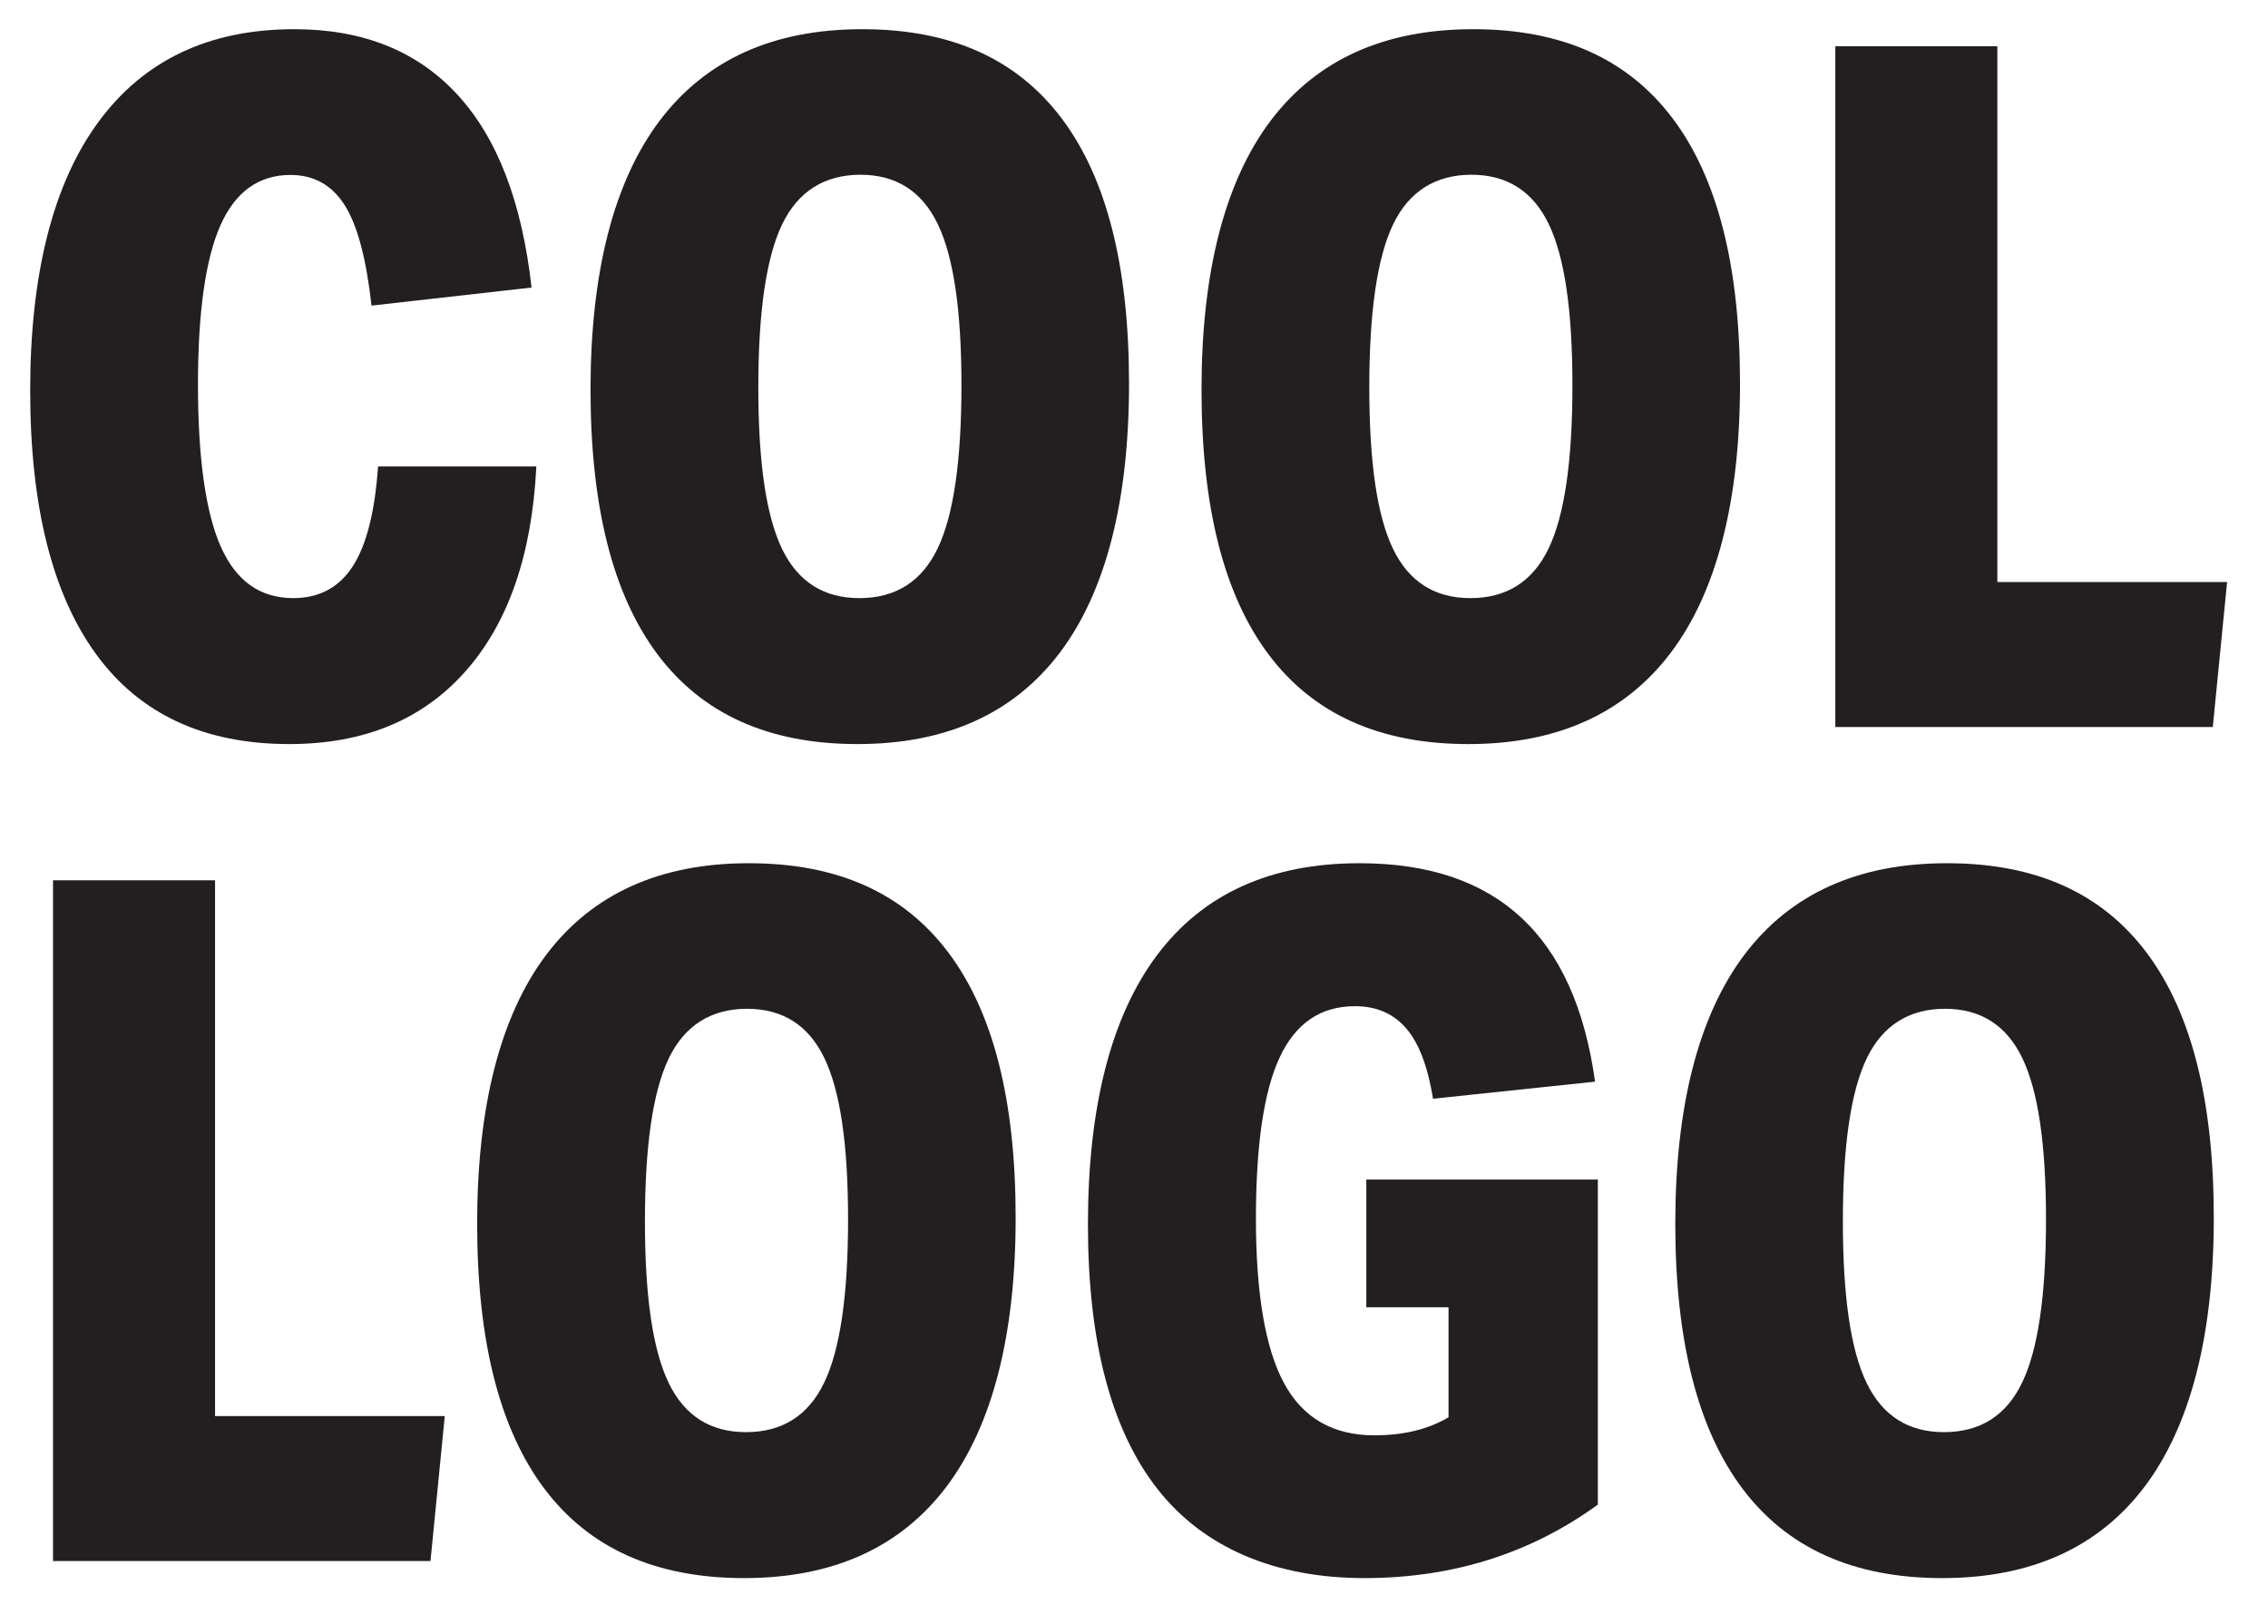
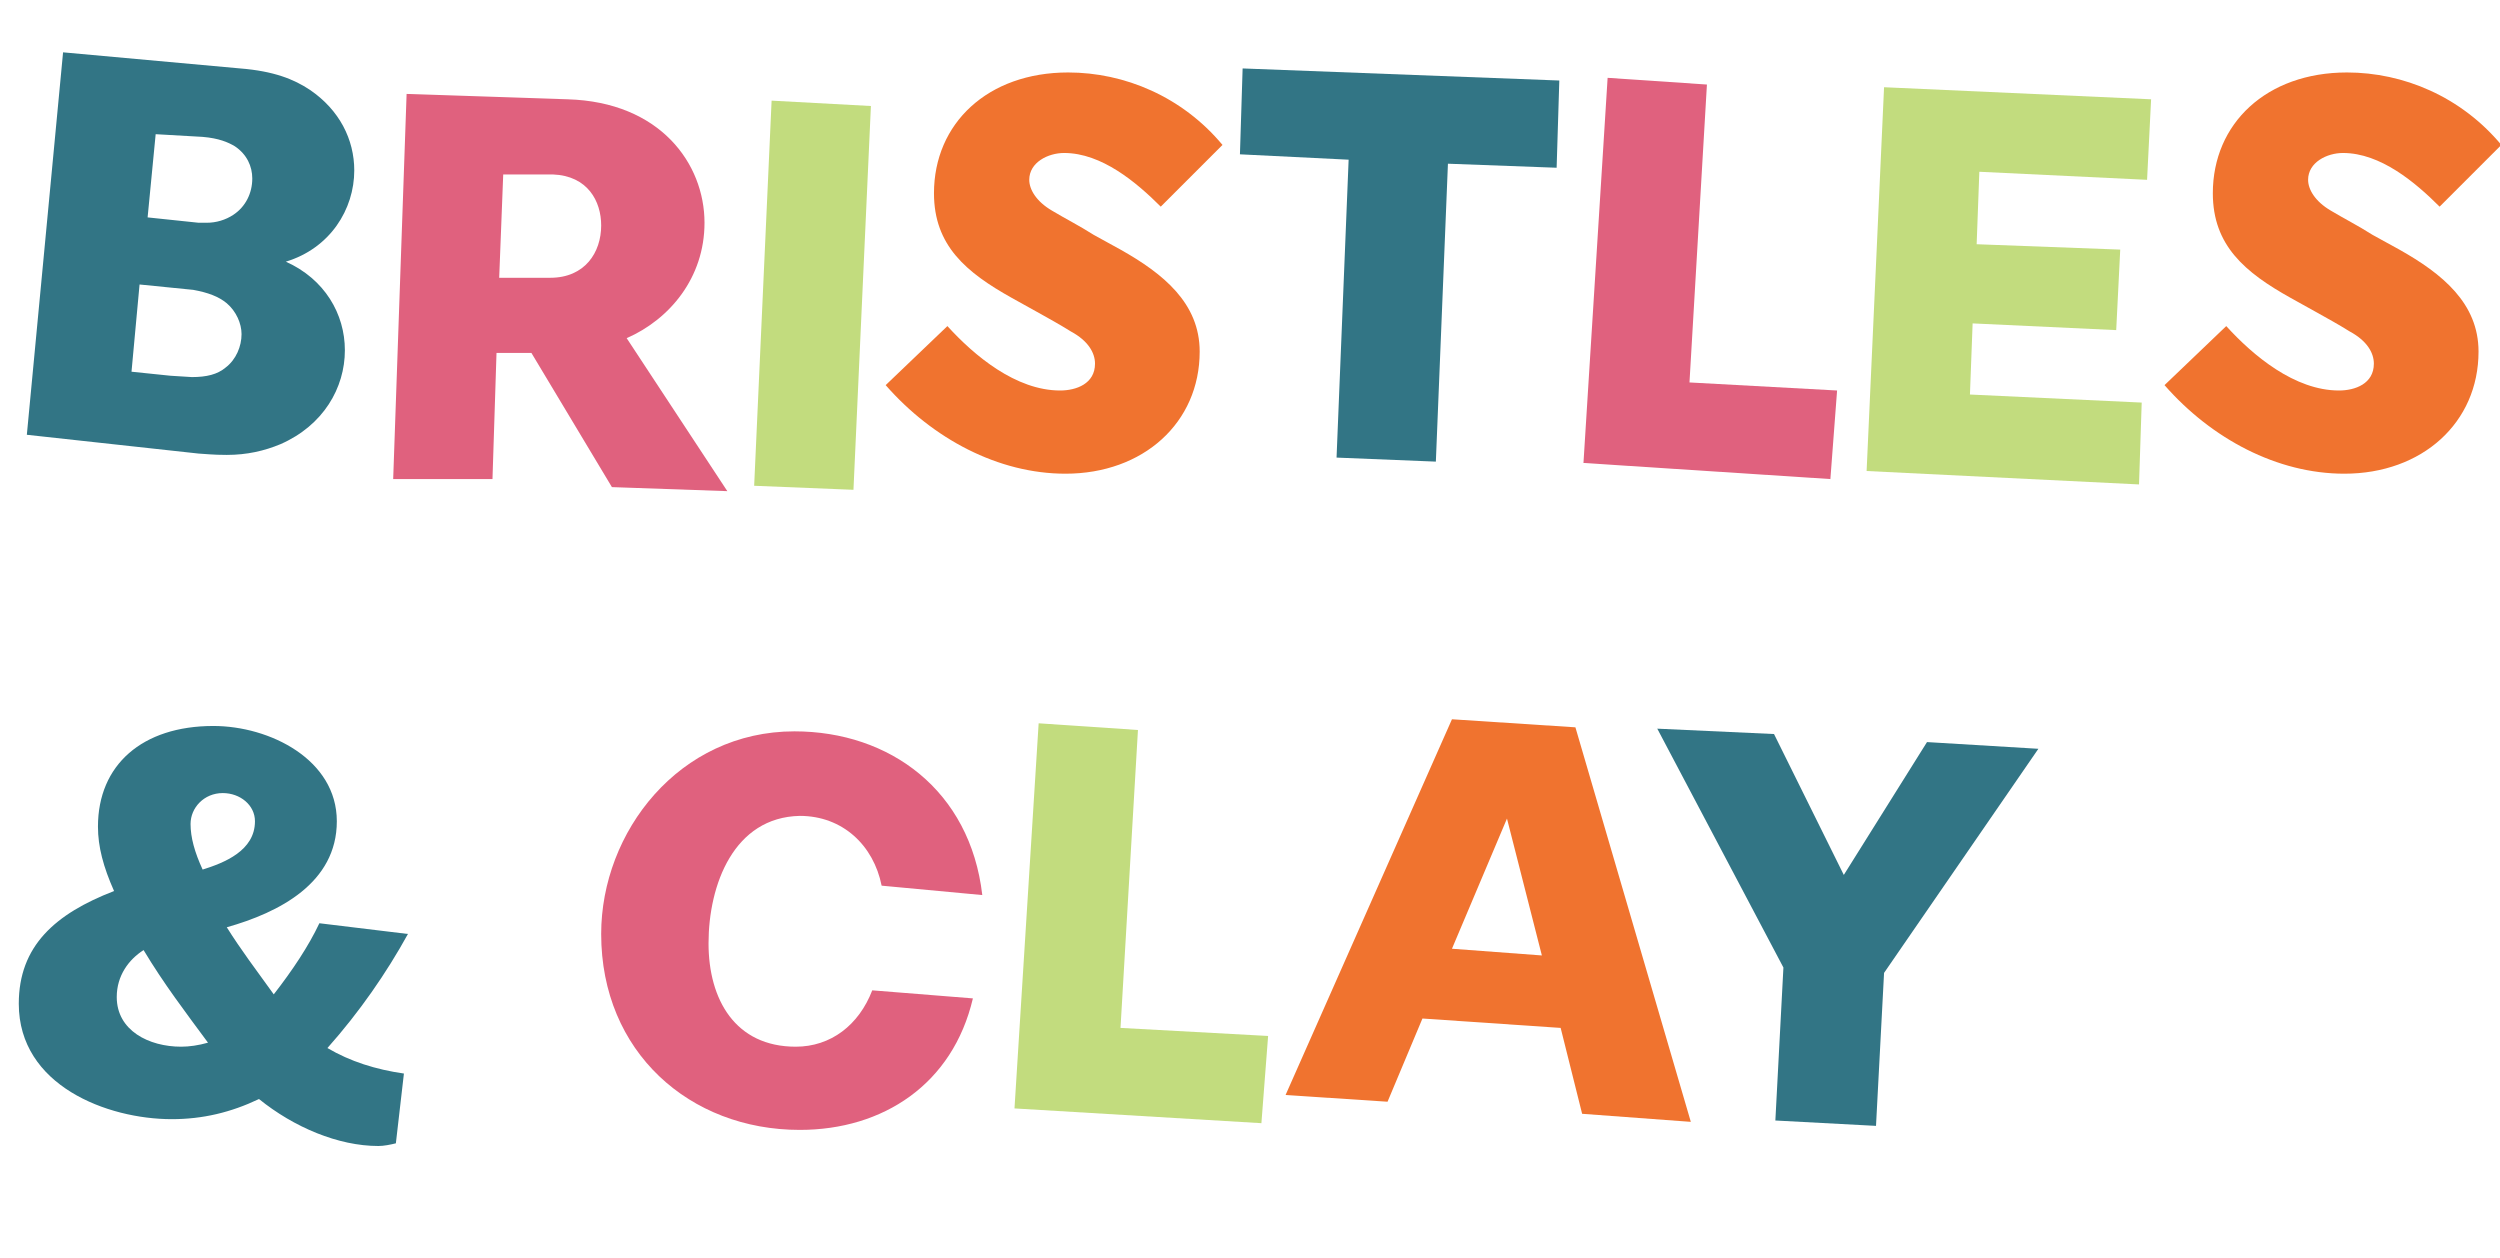
- <svg xmlns="http://www.w3.org/2000/svg" id="Layer_1" data-name="Layer 1" version="1.1" viewBox="0 0 114.22 81.75">
-   <defs>
-     <style>
-       .cls-1 {
-         fill: #231f20;
-         stroke-width: 0px;
-       }
-     </style>
-   </defs>
-   <path class="cls-1" d="M27.01,23.5c-.22,4.45-1.42,7.89-3.58,10.32-2.16,2.43-5.11,3.65-8.86,3.65-4.29,0-7.54-1.51-9.74-4.54s-3.31-7.45-3.31-13.27,1.14-10.39,3.43-13.51C7.24,3.03,10.53,1.47,14.82,1.47c3.46,0,6.19,1.1,8.21,3.29,2.02,2.19,3.26,5.43,3.74,9.72l-8.06.91c-.26-2.34-.7-4.02-1.34-5.04-.64-1.02-1.55-1.54-2.74-1.54-1.6,0-2.78.85-3.53,2.54-.75,1.7-1.13,4.37-1.13,8.02s.38,6.43,1.15,8.16c.77,1.73,1.98,2.59,3.65,2.59,1.31,0,2.31-.54,3-1.61.69-1.07,1.11-2.74,1.27-5.02h7.97Z" />
-   <path class="cls-1" d="M43.18,37.47c-4.45,0-7.8-1.5-10.06-4.51-2.26-3.01-3.38-7.46-3.38-13.34s1.16-10.46,3.48-13.54c2.32-3.07,5.72-4.61,10.2-4.61s7.8,1.5,10.06,4.51c2.26,3.01,3.38,7.46,3.38,13.34s-1.16,10.46-3.48,13.54c-2.32,3.07-5.72,4.61-10.2,4.61ZM43.28,30.12c1.82,0,3.14-.83,3.94-2.5.8-1.66,1.2-4.4,1.2-8.21s-.4-6.49-1.2-8.14c-.8-1.65-2.1-2.47-3.89-2.47s-3.14.83-3.94,2.5c-.8,1.66-1.2,4.4-1.2,8.21s.4,6.49,1.2,8.14c.8,1.65,2.1,2.47,3.89,2.47Z" />
-   <path class="cls-1" d="M73.95,37.47c-4.45,0-7.8-1.5-10.06-4.51-2.26-3.01-3.38-7.46-3.38-13.34s1.16-10.46,3.48-13.54c2.32-3.07,5.72-4.61,10.2-4.61s7.8,1.5,10.06,4.51c2.26,3.01,3.38,7.46,3.38,13.34s-1.16,10.46-3.48,13.54c-2.32,3.07-5.72,4.61-10.2,4.61ZM74.05,30.12c1.82,0,3.14-.83,3.94-2.5.8-1.66,1.2-4.4,1.2-8.21s-.4-6.49-1.2-8.14c-.8-1.65-2.1-2.47-3.89-2.47s-3.14.83-3.94,2.5c-.8,1.66-1.2,4.4-1.2,8.21s.4,6.49,1.2,8.14c.8,1.65,2.1,2.47,3.89,2.47Z" />
-   <path class="cls-1" d="M92.43,36.6V2.33h8.16v26.98h11.57l-.72,7.3h-19.01Z" />
-   <path class="cls-1" d="M2.67,78.6v-34.27h8.16v26.98h11.57l-.72,7.3H2.67Z" />
-   <path class="cls-1" d="M37.47,79.47c-4.45,0-7.8-1.5-10.06-4.51-2.26-3.01-3.38-7.46-3.38-13.34s1.16-10.46,3.48-13.54c2.32-3.07,5.72-4.61,10.2-4.61s7.8,1.5,10.06,4.51c2.26,3.01,3.38,7.46,3.38,13.34s-1.16,10.46-3.48,13.54c-2.32,3.07-5.72,4.61-10.2,4.61ZM37.57,72.12c1.82,0,3.14-.83,3.94-2.5.8-1.66,1.2-4.4,1.2-8.21s-.4-6.49-1.2-8.14c-.8-1.65-2.1-2.47-3.89-2.47s-3.14.83-3.94,2.5c-.8,1.66-1.2,4.4-1.2,8.21s.4,6.49,1.2,8.14c.8,1.65,2.1,2.47,3.89,2.47Z" />
-   <path class="cls-1" d="M72.94,65.83h-4.13v-6.43h11.66v16.37c-3.39,2.46-7.31,3.7-11.76,3.7s-8.08-1.5-10.42-4.49c-2.34-2.99-3.5-7.43-3.5-13.32s1.16-10.47,3.48-13.56c2.32-3.09,5.72-4.63,10.2-4.63,3.46,0,6.17.91,8.14,2.74,1.97,1.82,3.21,4.58,3.72,8.26l-8.16.86c-.26-1.6-.7-2.78-1.34-3.53-.64-.75-1.5-1.13-2.59-1.13-1.73,0-2.99.86-3.79,2.57-.8,1.71-1.2,4.42-1.2,8.14s.47,6.54,1.42,8.28c.94,1.74,2.46,2.62,4.54,2.62,1.47,0,2.72-.3,3.74-.91v-5.52Z" />
-   <path class="cls-1" d="M97.81,79.47c-4.45,0-7.8-1.5-10.06-4.51-2.26-3.01-3.38-7.46-3.38-13.34s1.16-10.46,3.48-13.54c2.32-3.07,5.72-4.61,10.2-4.61s7.8,1.5,10.06,4.51c2.26,3.01,3.38,7.46,3.38,13.34s-1.16,10.46-3.48,13.54c-2.32,3.07-5.72,4.61-10.2,4.61ZM97.9,72.12c1.82,0,3.14-.83,3.94-2.5.8-1.66,1.2-4.4,1.2-8.21s-.4-6.49-1.2-8.14c-.8-1.65-2.1-2.47-3.89-2.47s-3.14.83-3.94,2.5c-.8,1.66-1.2,4.4-1.2,8.21s.4,6.49,1.2,8.14c.8,1.65,2.1,2.47,3.89,2.47Z" />
+ <svg xmlns="http://www.w3.org/2000/svg" version="1.1" id="Layer_1" x="0px" y="0px" viewBox="0 0 186.3 93.7" style="enable-background:new 0 0 186.3 93.7;" xml:space="preserve">
+   <style type="text/css">
+ 	.st0{enable-background:new    ;}
+ 	.st1{fill:#327585;}
+ 	.st2{fill:#E0617E;}
+ 	.st3{fill:#C2DC7E;}
+ 	.st4{fill:#F0732F;}
+ </style>
+   <g class="st0">
+     <path class="st1" d="M26.4,12.7c0,2.9-1.8,5.8-5.1,6.8c2.9,1.3,4.4,3.9,4.4,6.6c0,2.8-1.6,5.6-4.8,7c-1.2,0.5-2.5,0.8-4,0.8   c-0.4,0-0.8,0-2.1-0.1L2,32.4L4.7,3.9l13.2,1.2c2.5,0.2,4,0.8,5.2,1.6C25.3,8.2,26.4,10.4,26.4,12.7z M14.3,28.1   c1.1,0,1.9-0.2,2.5-0.7c0.8-0.6,1.2-1.6,1.2-2.5c0-0.8-0.4-1.7-1.1-2.3c-0.6-0.5-1.4-0.8-2.5-1l-4-0.4l-0.6,6.5l2.9,0.3L14.3,28.1z    M15.4,16.6c0.7,0,1.4-0.2,2-0.6c0.9-0.6,1.4-1.6,1.4-2.7c0-0.9-0.4-1.8-1.3-2.4c-0.5-0.3-1.2-0.6-2.4-0.7L11.6,10L11,16.2l3.8,0.4   C14.9,16.6,15.1,16.6,15.4,16.6z" />
+   </g>
+   <g class="st0">
+     <path class="st2" d="M39.6,26.3H37l-0.3,9.4h-7.4l1-28.7l12,0.4c6.9,0.2,10.2,4.8,10.2,9.2c0,4.1-2.6,7.2-5.8,8.6l7.5,11.4   l-8.6-0.3L39.6,26.3z M41,20.7c2.6,0,3.8-1.9,3.8-3.9c0-1.8-1-3.7-3.6-3.8L37.5,13l-0.3,7.7C38.6,20.7,39.6,20.7,41,20.7z" />
+   </g>
+   <g class="st0">
+     <path class="st3" d="M56.2,36.2l1.3-28.7l7.4,0.4l-1.3,28.6L56.2,36.2z" />
+   </g>
+   <g class="st0">
+     <path class="st4" d="M79.4,35.3c-5,0-9.9-2.6-13.4-6.6l4.6-4.4c2,2.2,5.1,4.8,8.4,4.8c1.2,0,2.6-0.5,2.6-2c0-0.8-0.5-1.7-1.8-2.4   c-0.8-0.5-1.7-1-2.6-1.5l-1.8-1c-3.4-1.9-5.8-3.9-5.8-7.8c0-5.2,4-9,10-9c4.2,0,8.5,1.8,11.5,5.4l-4.6,4.6c-1.8-1.8-4.4-4-7.2-4   c-1.2,0-2.6,0.7-2.6,2c0,0.7,0.5,1.6,1.7,2.3c1,0.6,2,1.1,3.1,1.8l2,1.1c3.2,1.8,5.9,4,5.9,7.6C89.4,31.5,85.2,35.3,79.4,35.3z" />
+   </g>
+   <g class="st0">
+     <path class="st1" d="M116,12.5l-8.1-0.3L107,34.4l-7.4-0.3l0.9-22.2l-8.1-0.4l0.2-6.4l23.6,0.9L116,12.5z" />
+   </g>
+   <g class="st0">
+     <path class="st2" d="M136.4,35.7L118,34.5l1.8-28.7l7.4,0.5l-1.3,22.2l11,0.6L136.4,35.7z" />
+   </g>
+   <g class="st0">
+     <path class="st3" d="M159.4,36.1l-20.3-1l1.3-28.6l19.9,0.9l-0.3,6l-12.5-0.6l-0.2,5.4l10.7,0.4l-0.3,6L147,24.1l-0.2,5.3l12.8,0.6   L159.4,36.1z" />
+   </g>
+   <g class="st0">
+     <path class="st4" d="M174.7,35.3c-5,0-9.9-2.6-13.4-6.6l4.6-4.4c2,2.2,5.1,4.8,8.4,4.8c1.2,0,2.6-0.5,2.6-2c0-0.8-0.5-1.7-1.8-2.4   c-0.8-0.5-1.7-1-2.6-1.5l-1.8-1c-3.4-1.9-5.8-3.9-5.8-7.8c0-5.2,4-9,10-9c4.2,0,8.5,1.8,11.5,5.4l-4.6,4.6c-1.8-1.8-4.4-4-7.2-4   c-1.2,0-2.6,0.7-2.6,2c0,0.7,0.5,1.6,1.7,2.3c1,0.6,2,1.1,3.1,1.8l2,1.1c3.2,1.8,5.9,4,5.9,7.6C184.7,31.5,180.5,35.3,174.7,35.3z" />
+   </g>
+   <g class="st0">
+     <path class="st1" d="M28.2,85.4c-3,0-6.3-1.4-8.9-3.5c-2.1,1-4.2,1.5-6.5,1.5c-4.8,0-11.4-2.5-11.4-8.6c0-4.3,2.7-6.7,7.1-8.4   c-0.8-1.8-1.2-3.3-1.2-4.8c0-4.6,3.3-7.5,8.6-7.5c4.2,0,9.2,2.5,9.2,7.1c0,4.6-4.3,6.8-8.2,7.9c1,1.6,2.2,3.2,3.5,5   c1.4-1.8,2.6-3.6,3.4-5.3l6.6,0.8c-1.6,2.9-3.6,5.8-6,8.5c1.7,1,3.6,1.6,5.7,1.9l-0.6,5.2C29.1,85.3,28.6,85.4,28.2,85.4z    M10.7,70.8c-1.1,0.7-2,1.9-2,3.5c0,2.5,2.4,3.7,4.8,3.7c0.6,0,1.3-0.1,2-0.3C13.8,75.4,12.2,73.3,10.7,70.8z M19,61.2   c0-1.2-1.1-2.1-2.4-2.1c-1.4,0-2.4,1.1-2.4,2.3c0,1,0.3,2.1,0.9,3.4C16.7,64.3,19,63.4,19,61.2z" />
+   </g>
+   <g class="st0">
+     <path class="st2" d="M52.8,70.3c0,4.2,2,7.7,6.5,7.7c2.6,0,4.7-1.6,5.7-4.2l7.5,0.6c-1.5,6.4-6.7,9.8-12.9,9.8   c-8.2,0-14.8-5.8-14.8-14.6c0-7.6,5.8-15.1,14.4-15.1c7.1,0,13.1,4.4,14,12.2l-7.5-0.7c-0.6-3-2.9-5.2-6.1-5.2   C54.7,60.9,52.8,65.9,52.8,70.3z" />
+   </g>
+   <g class="st0">
+     <path class="st3" d="M94,83.7l-18.4-1.1l1.8-28.7l7.4,0.5l-1.3,22.2l11,0.6L94,83.7z" />
+   </g>
+   <g class="st0">
+     <path class="st4" d="M116.3,76.6L106,75.9l-2.6,6.2l-7.6-0.5l12.4-28l9.2,0.6l8.6,29.4l-8.1-0.6L116.3,76.6z M108.2,70.7l6.7,0.5   L112.3,61L108.2,70.7z" />
+   </g>
+   <g class="st0">
+     <path class="st1" d="M151.9,55.8l-11.5,16.7l-0.6,11.4l-7.5-0.4l0.6-11.4l-9.4-17.8l8.7,0.4l5.2,10.5l6.2-9.9L151.9,55.8z" />
+   </g>
</svg>
